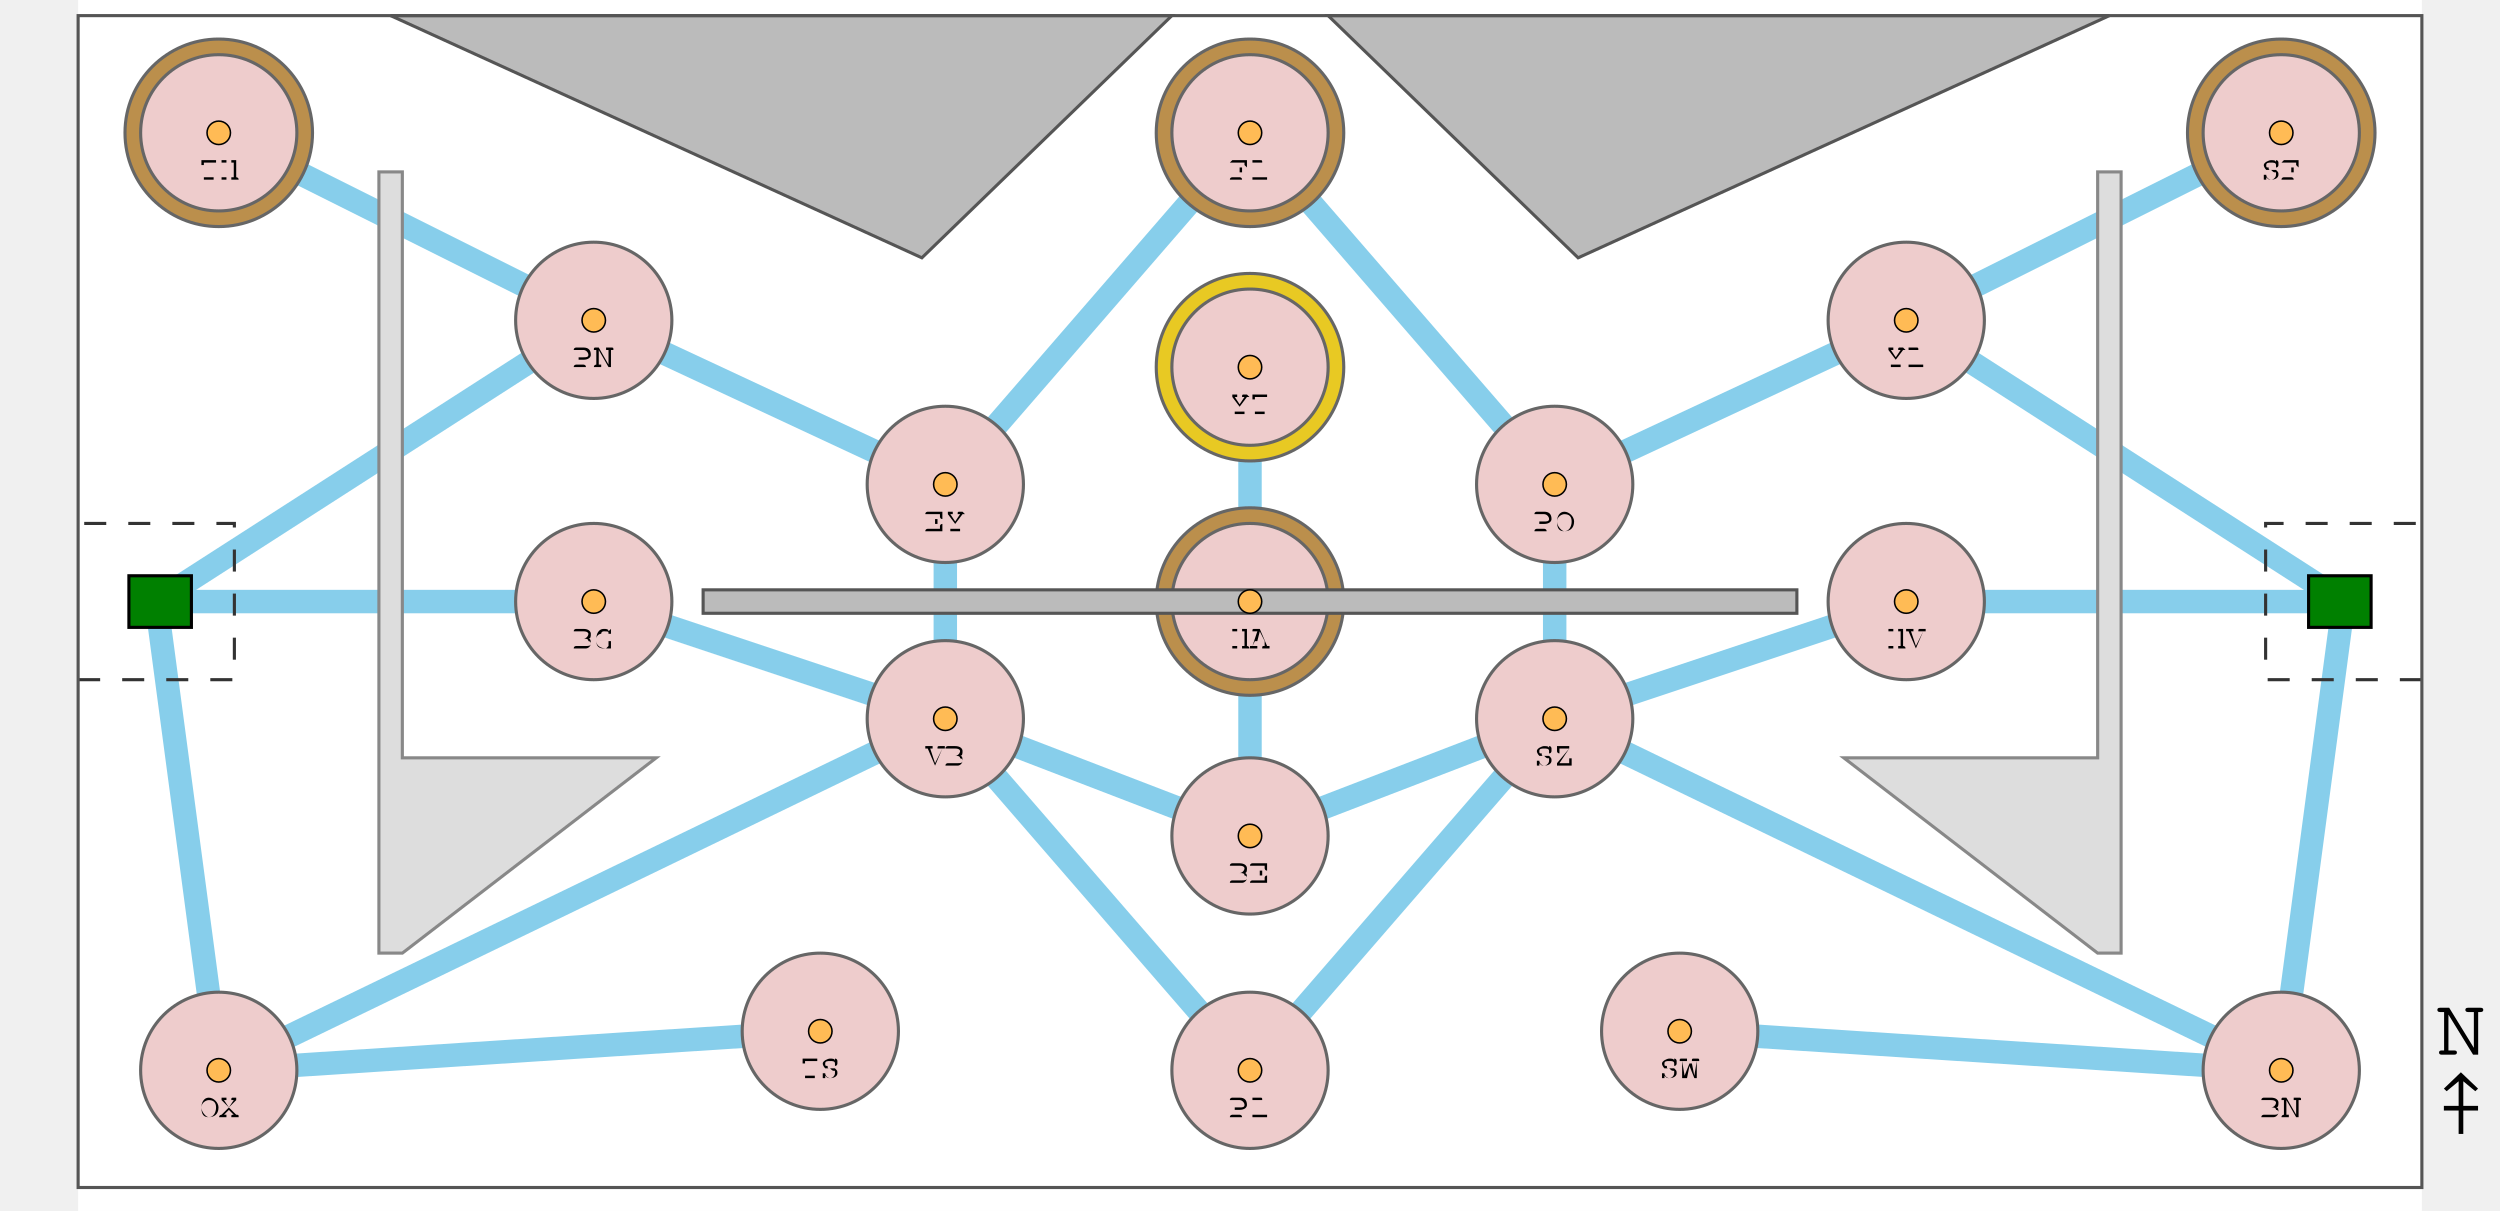
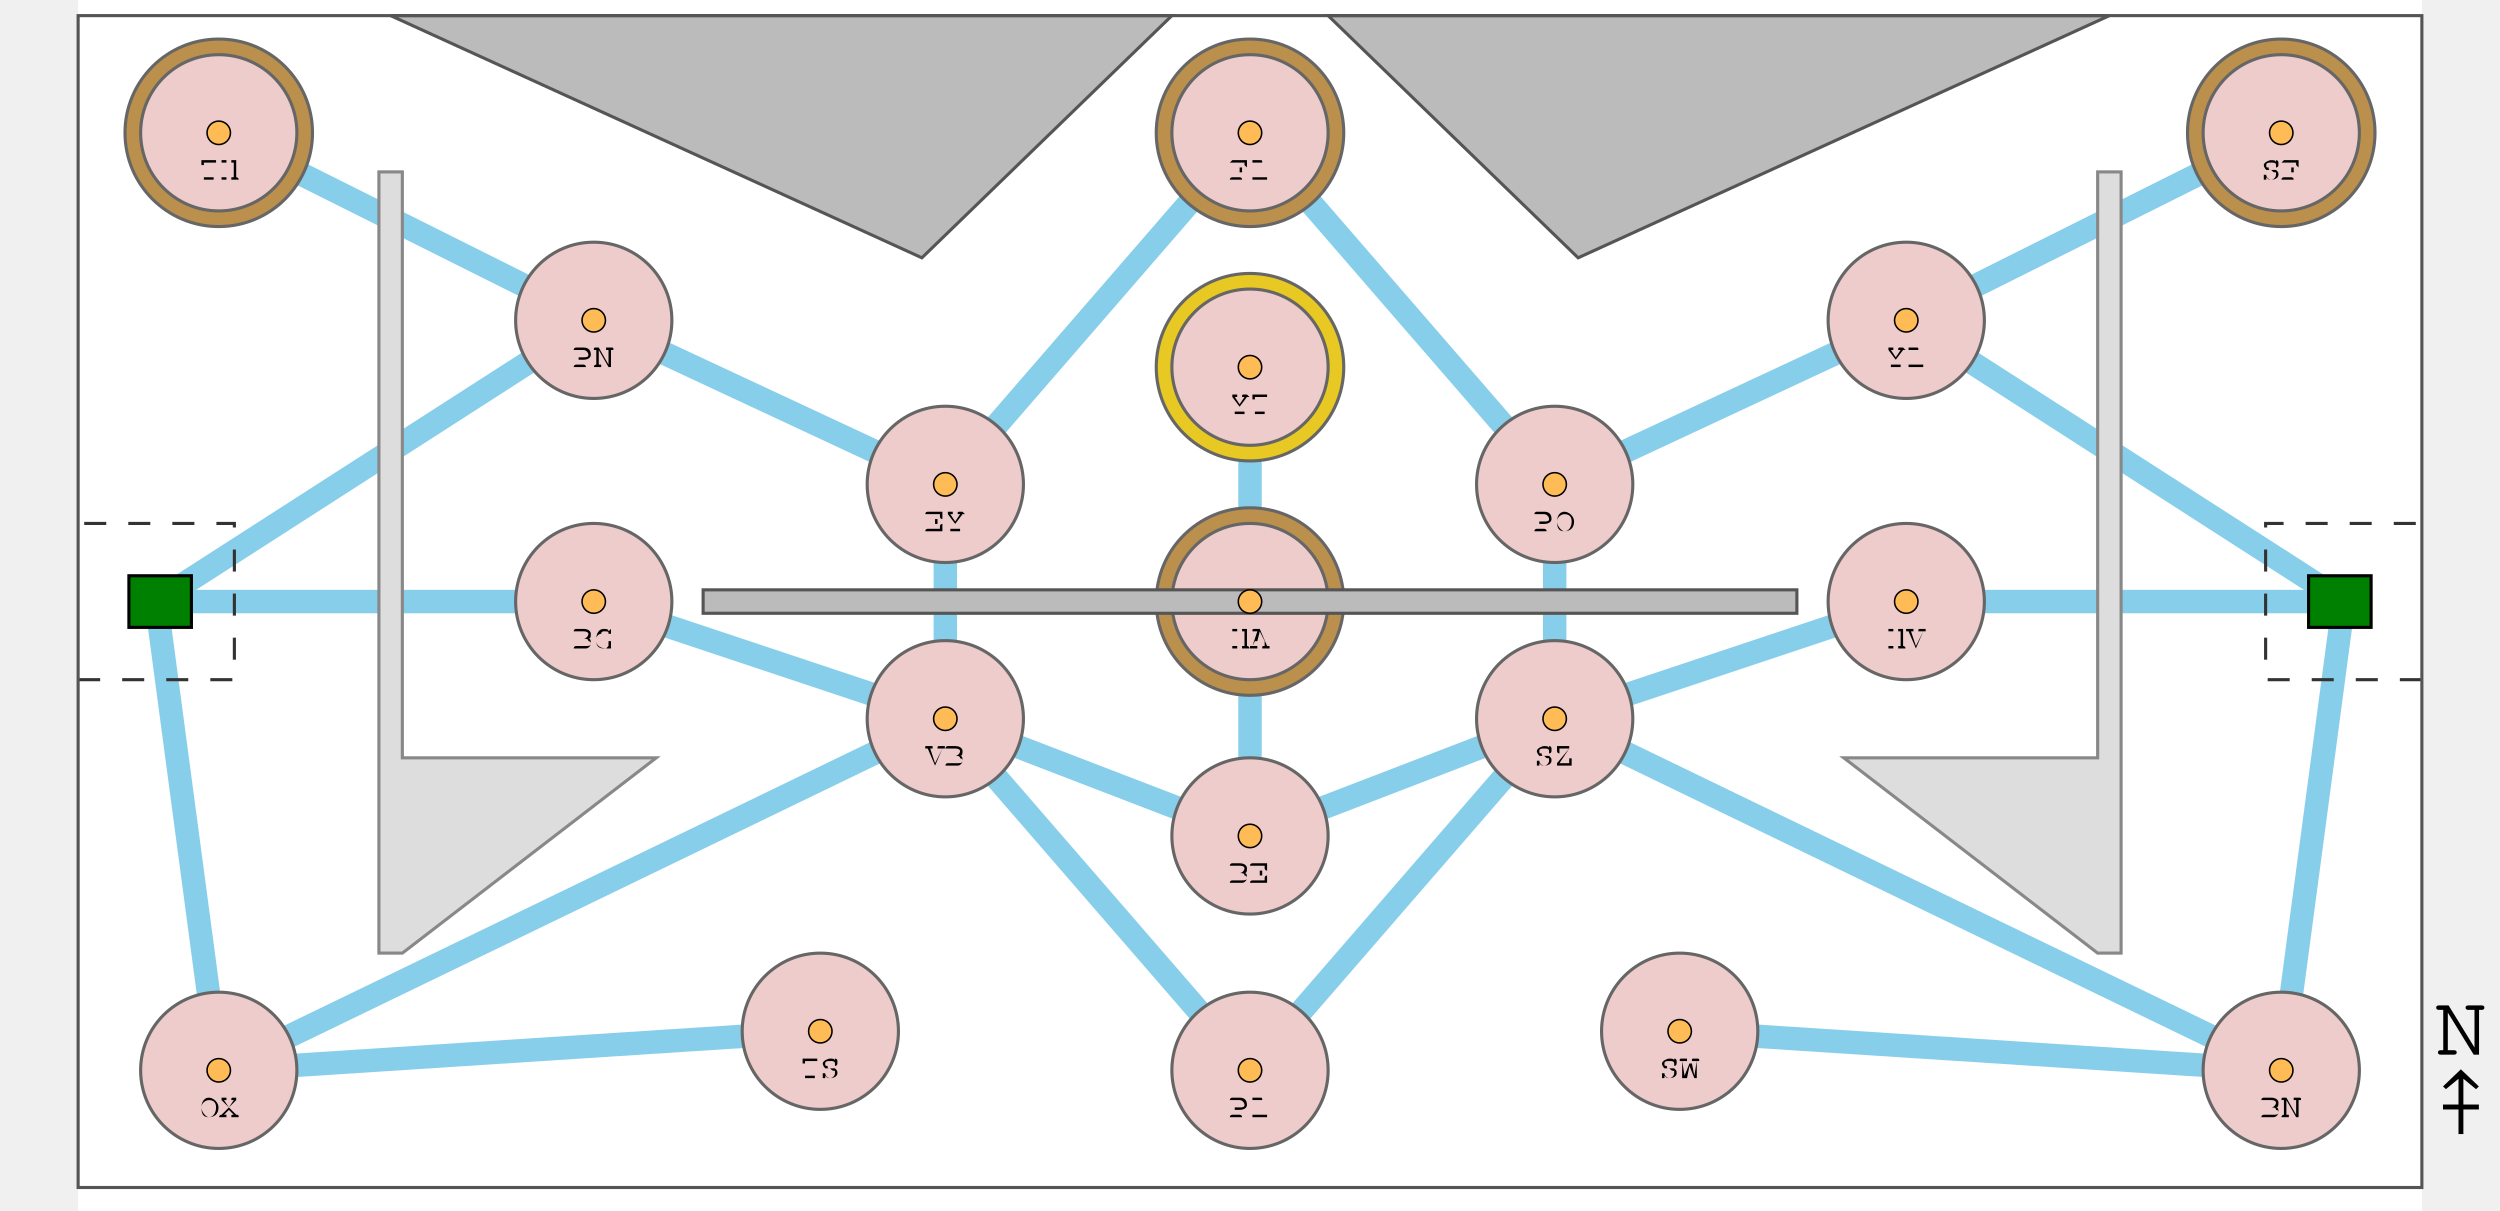
<svg xmlns="http://www.w3.org/2000/svg" xmlns:xlink="http://www.w3.org/1999/xlink" version="1.1" baseProfile="full" width="1600" height="775">
  <style type="text/css">
    

      .arena-wall {
          fill: none;
          stroke: #555;
          stroke-width: .02;
      }

      .platform {
          fill: #bbb;
          stroke: #555;
          stroke-width: .02;
      }

      .moveable-platform {
          fill: #ddd;
          stroke: #888;
          stroke-width: .02;
      }

      .platform-stage-a {
          fill: #cfb;
          stroke: #555;
          stroke-width: .02;
      }

      .platform-stage-b {
          fill: #bcf;
          stroke: #555;
          stroke-width: .02;
      }

      .token {
          stroke: black;
          stroke-width: 0.01;
      }

      #token-gold {
          fill: gold;
      }

      #token-silver {
          fill: silver;
      }

      #robot {
          fill: green;
          stroke: black;
          stroke-width: 0.02;
      }

      .zone-boundary {
          stroke: #333;
          stroke-width: 0.02;
          stroke-dasharray: 0.141, 0.141;
          fill: none;
      }

      .territory {
          stroke: #666;
          stroke-width: 0.02;
          fill: #ecc;
      }

      .gold-border {
          stroke: #666;
          stroke-width: 0.02;
          fill: #e8c923;
      }

      .bronze-border {
          stroke: #666;
          stroke-width: 0.02;
          fill: #bb8f4c;
      }

      .tower {
          stroke: #000;
          fill: #ffbb55;
          stroke-width: 0.01;
      }

      .arena-labels {
        font-family: Courier;
        font-size: 0.16pt;
        text-anchor: middle;
      }

      .compass-labels {
        font-family: Courier;
-         font-size: 40pt;
+         font-size: 42pt;
        text-anchor: middle;
      }

      .link {
        stroke: skyblue;
        stroke-width: 0.15;
      }
    
  </style>
  <defs>
    <rect width="0.33" height="0.4" x="-0.165" y="-0.175" id="robot" />
    <circle id="tower" cx="0" cy="0" r="0.075" class="tower" />
    <g id="territory">
      <circle cx="0" cy="0" r="0.5" class="territory" />
      <use xlink:href="#tower" />
    </g>
    <g id="border">
      <circle cx="0" cy="0" r="0.6" />
    </g>
    <g id="side-zone">
      <g id="territory-links">
        <path class="link" d="M-4.2 -1.8 L-1.95 -0.75" />
        <path class="link" d="M-4.2 0 L-1.95 0.75" />
        <path class="link" d="M-6.6 3 L-1.95 0.75" />
        <path class="link" d="M-6.6 3 L-2.75 2.75" />
        <path class="link" d="M-1.95 -0.75 L-1.95 0.75" />
        <path class="link" d="M-6.6 -3 L-4.2 -1.8" />
        <path class="link" d="M-1.95 0.75 L0 3" />
        <path class="link" d="M-1.95 0.75 L0 1.5" />
        <path class="link" d="M-1.95 -0.75 L0 -3" />
        <path class="link" d="M-7 0 L-4.2 -1.8" />
        <path class="link" d="M-7 0 L-4.2 0" />
        <path class="link" d="M-7 0 L-6.6 3" />
      </g>
      <g transform="translate(-7 0) rotate(-90)">
        <use xlink:href="#robot" />
      </g>
      <path class="zone-boundary" d="M -7.5 0.5 h 1 v -1 h -1" />
      <use xlink:href="#territory" transform="translate(-4.2 -1.8)" />
      <use xlink:href="#territory" transform="translate(-1.95 -0.75)" />
      <use xlink:href="#territory" transform="translate(-4.2 0)" />
      <use xlink:href="#territory" transform="translate(-6.6 3)" />
      <use xlink:href="#territory" transform="translate(-2.75 2.75)" />
      <use xlink:href="#territory" transform="translate(-1.95 0.75)" />
      <use xlink:href="#border" class="bronze-border" transform="translate(-6.6 -3)" />
      <use xlink:href="#territory" transform="translate(-6.6 -3)" />
      <path class="platform" d="M-0.5 -3.75 L-2.1 -2.2 L-5.5 -3.75 Z" />
      <path class="moveable-platform" d="         M-5.425 2.25 L-3.8 1 L-5.425 1         V-2.75 H-5.575 V2.25 Z" />
    </g>
  </defs>
  <rect width="1500" height="775" x="50" fill="white" />
-   <g id="compass" transform="translate(1550 500)">
-     <svg width="50" height="250">
-       <text class="compass-labels" x="50%" y="70%" alignment-baseline="middle" text-anchor="middle">N</text>
-       <text class="compass-labels" x="50%" y="90%" alignment-baseline="middle" text-anchor="middle">⤉</text>
-     </svg>
+   <g id="compass" transform="translate(1550 625)">
+     <text class="compass-labels" x="25" y="50" alignment-baseline="middle" text-anchor="middle">N</text>
+     <text class="compass-labels" x="25" y="100" alignment-baseline="middle" text-anchor="middle">⤉</text>
  </g>
  <g id="arena" transform="translate(50 10) scale(100) translate(7.5 3.75)">
    <use xlink:href="#side-zone" />
    <use xlink:href="#side-zone" transform="scale(-1 1)" />
    <path class="link" d="M0 -1.5 L0 0" />
    <path class="link" d="M0 0 L0 1.5" />
    <use xlink:href="#border" class="bronze-border" />
    <use xlink:href="#border" class="bronze-border" transform="translate(0 -3)" />
    <use xlink:href="#border" class="gold-border" transform="translate(0 -1.5)" />
    <use xlink:href="#territory" transform="translate(0 -3)" />
    <use xlink:href="#territory" transform="translate(0 -1.5)" />
    <use xlink:href="#territory" transform="translate(0 0)" />
    <use xlink:href="#territory" transform="translate(0 1.5)" />
    <use xlink:href="#territory" transform="translate(0 3)" />
    <rect width="15" height="7.5" x="-7.5" y="-3.75" class="arena-wall" />
    <path class="platform" d="M-3.5 -0.075 H3.5 V0.075 H-3.5 Z" />
    <use xlink:href="#tower" />
    <g transform="translate(0 0.3)">
      <text class="arena-labels" x="-4.2" y="-1.8">PN</text>
      <text class="arena-labels" x="-1.95" y="-0.75">EY</text>
      <text class="arena-labels" x="-4.2" y="0">BG</text>
      <text class="arena-labels" x="-6.6" y="3">OX</text>
      <text class="arena-labels" x="-2.75" y="2.75">TS</text>
      <text class="arena-labels" x="-1.95" y="0.75">VB</text>
      <text class="arena-labels" x="-6.6" y="-3">TH</text>
      <text class="arena-labels" x="4.2" y="-1.8">YL</text>
      <text class="arena-labels" x="1.95" y="-0.75">PO</text>
      <text class="arena-labels" x="4.2" y="0">HV</text>
      <text class="arena-labels" x="6.6" y="3">BN</text>
      <text class="arena-labels" x="2.75" y="2.75">SW</text>
      <text class="arena-labels" x="1.95" y="0.75">SZ</text>
      <text class="arena-labels" x="6.6" y="-3">SF</text>
      <text class="arena-labels" x="0" y="-3">FL</text>
      <text class="arena-labels" x="0" y="-1.5">YT</text>
      <text class="arena-labels" x="0" y="0">HA</text>
      <text class="arena-labels" x="0" y="1.5">BE</text>
      <text class="arena-labels" x="0" y="3">PL</text>
    </g>
  </g>
</svg>
